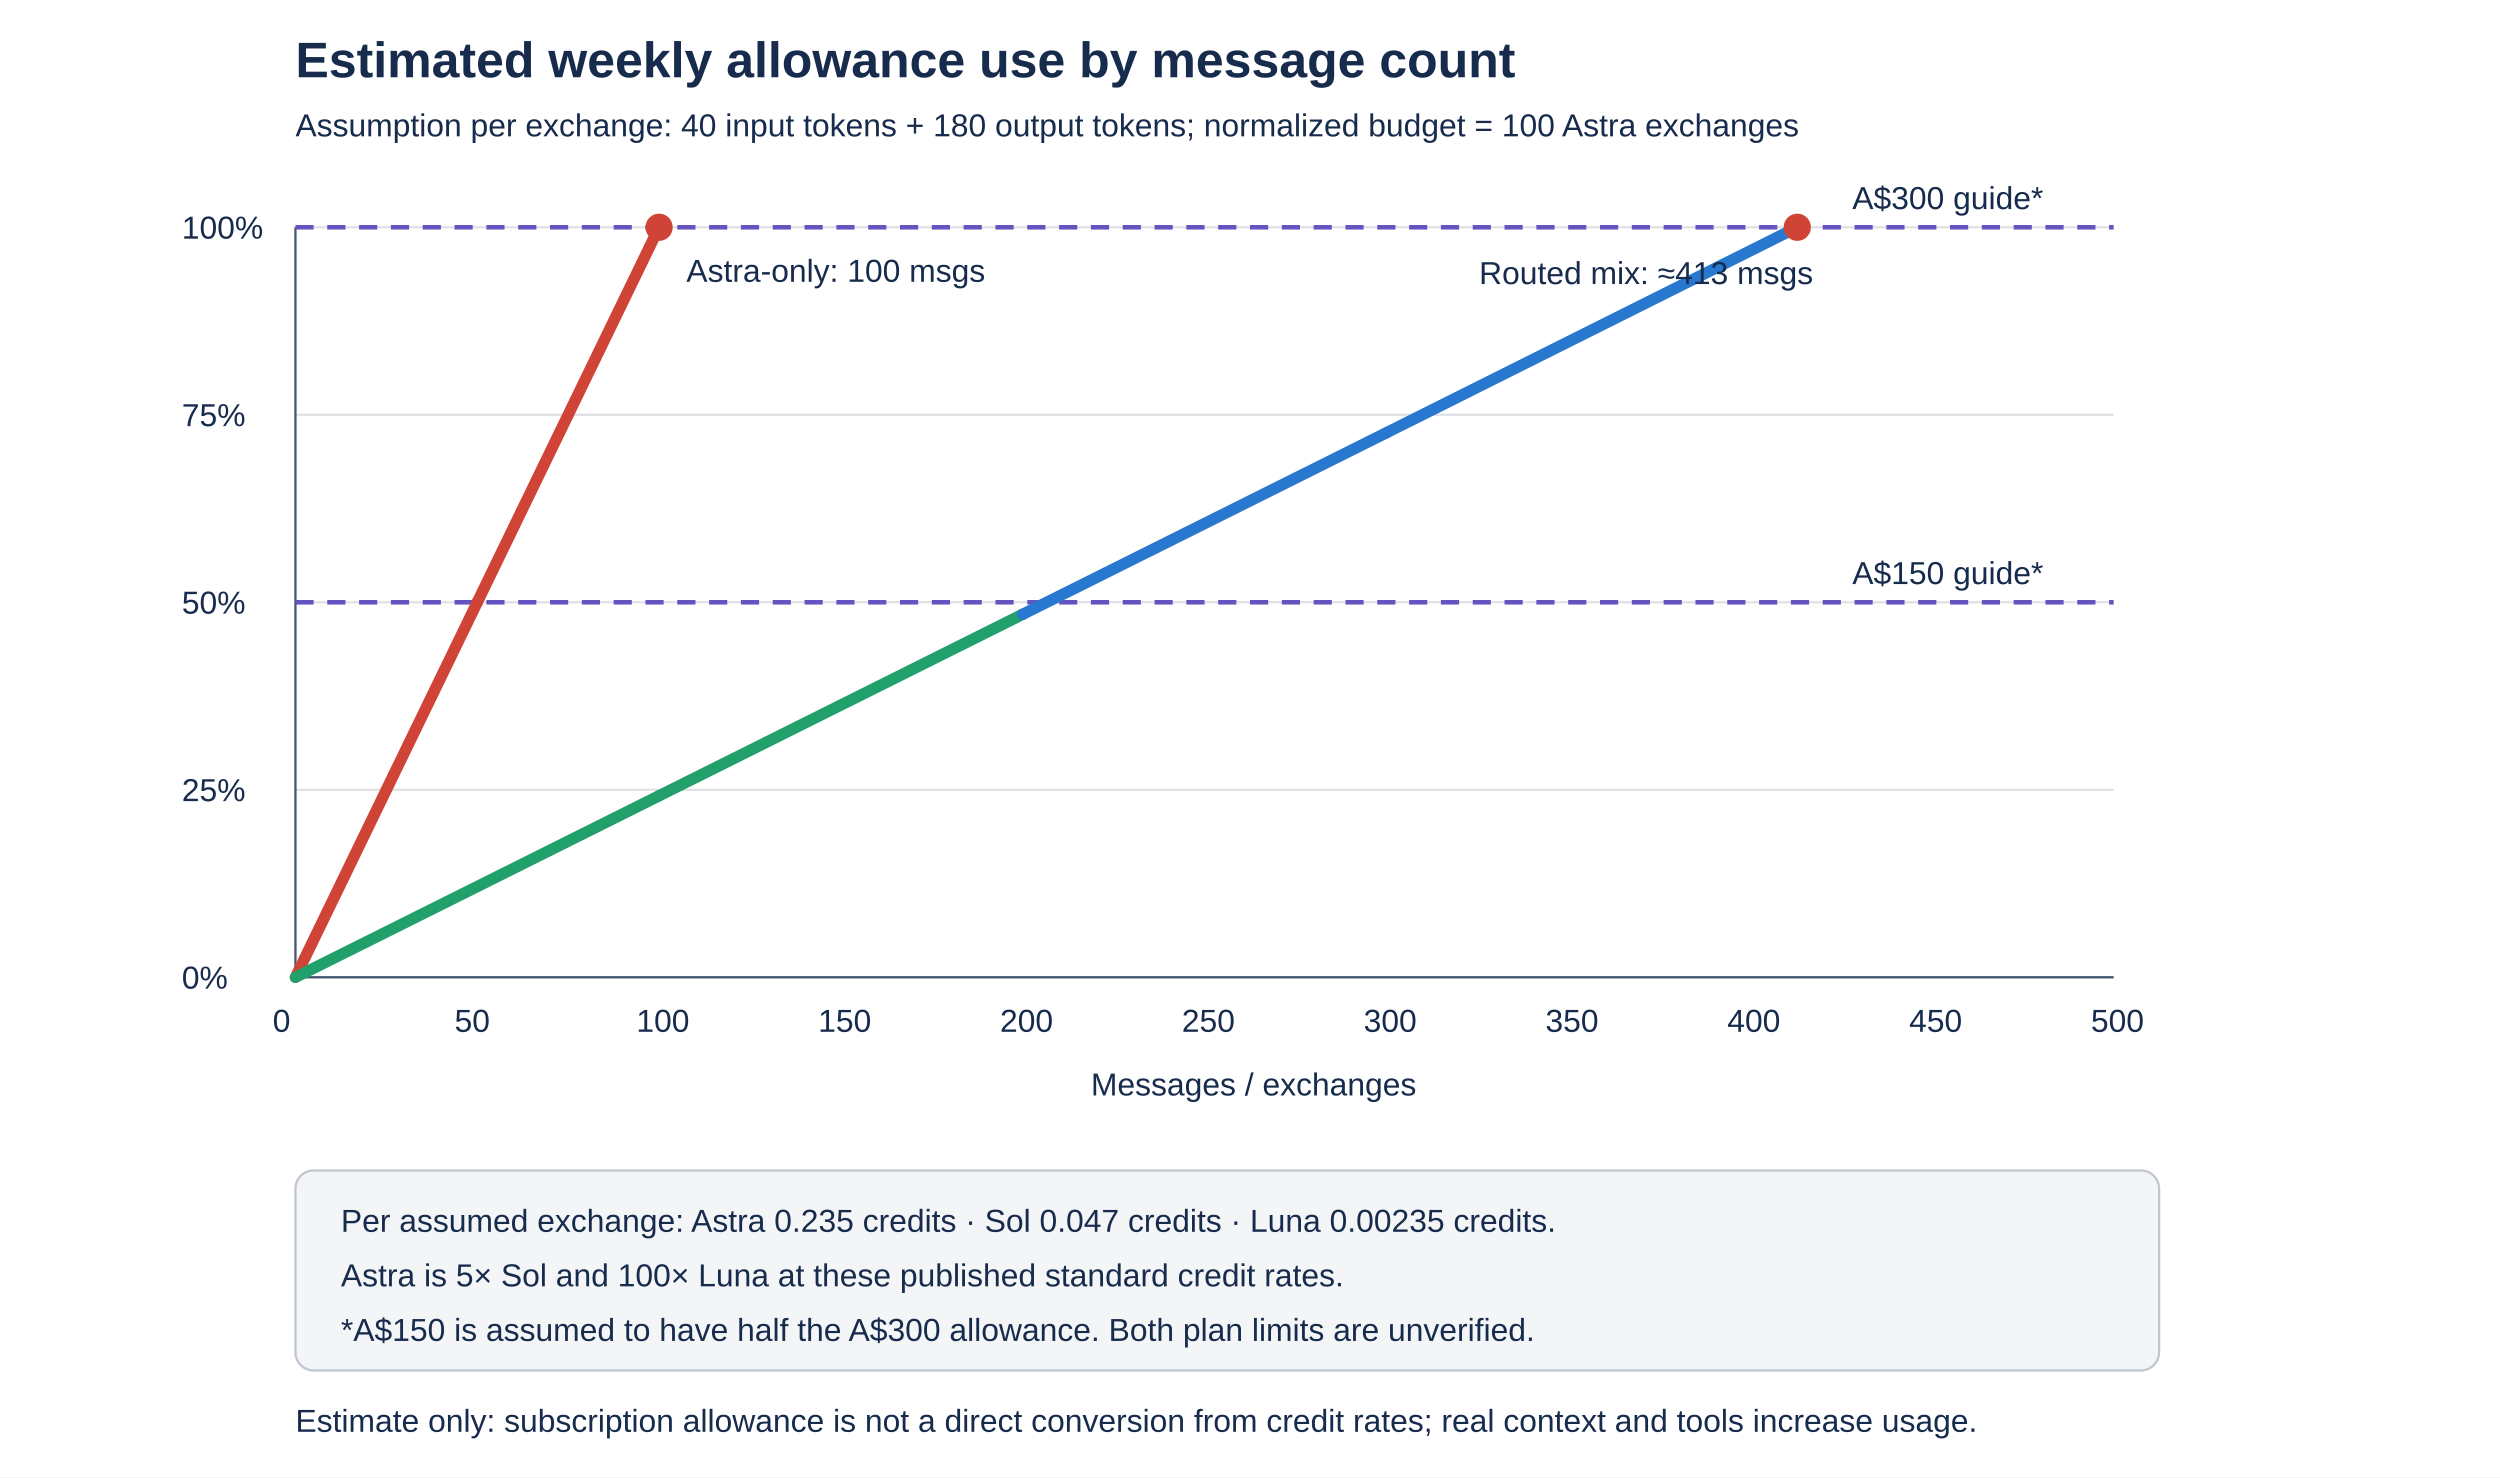
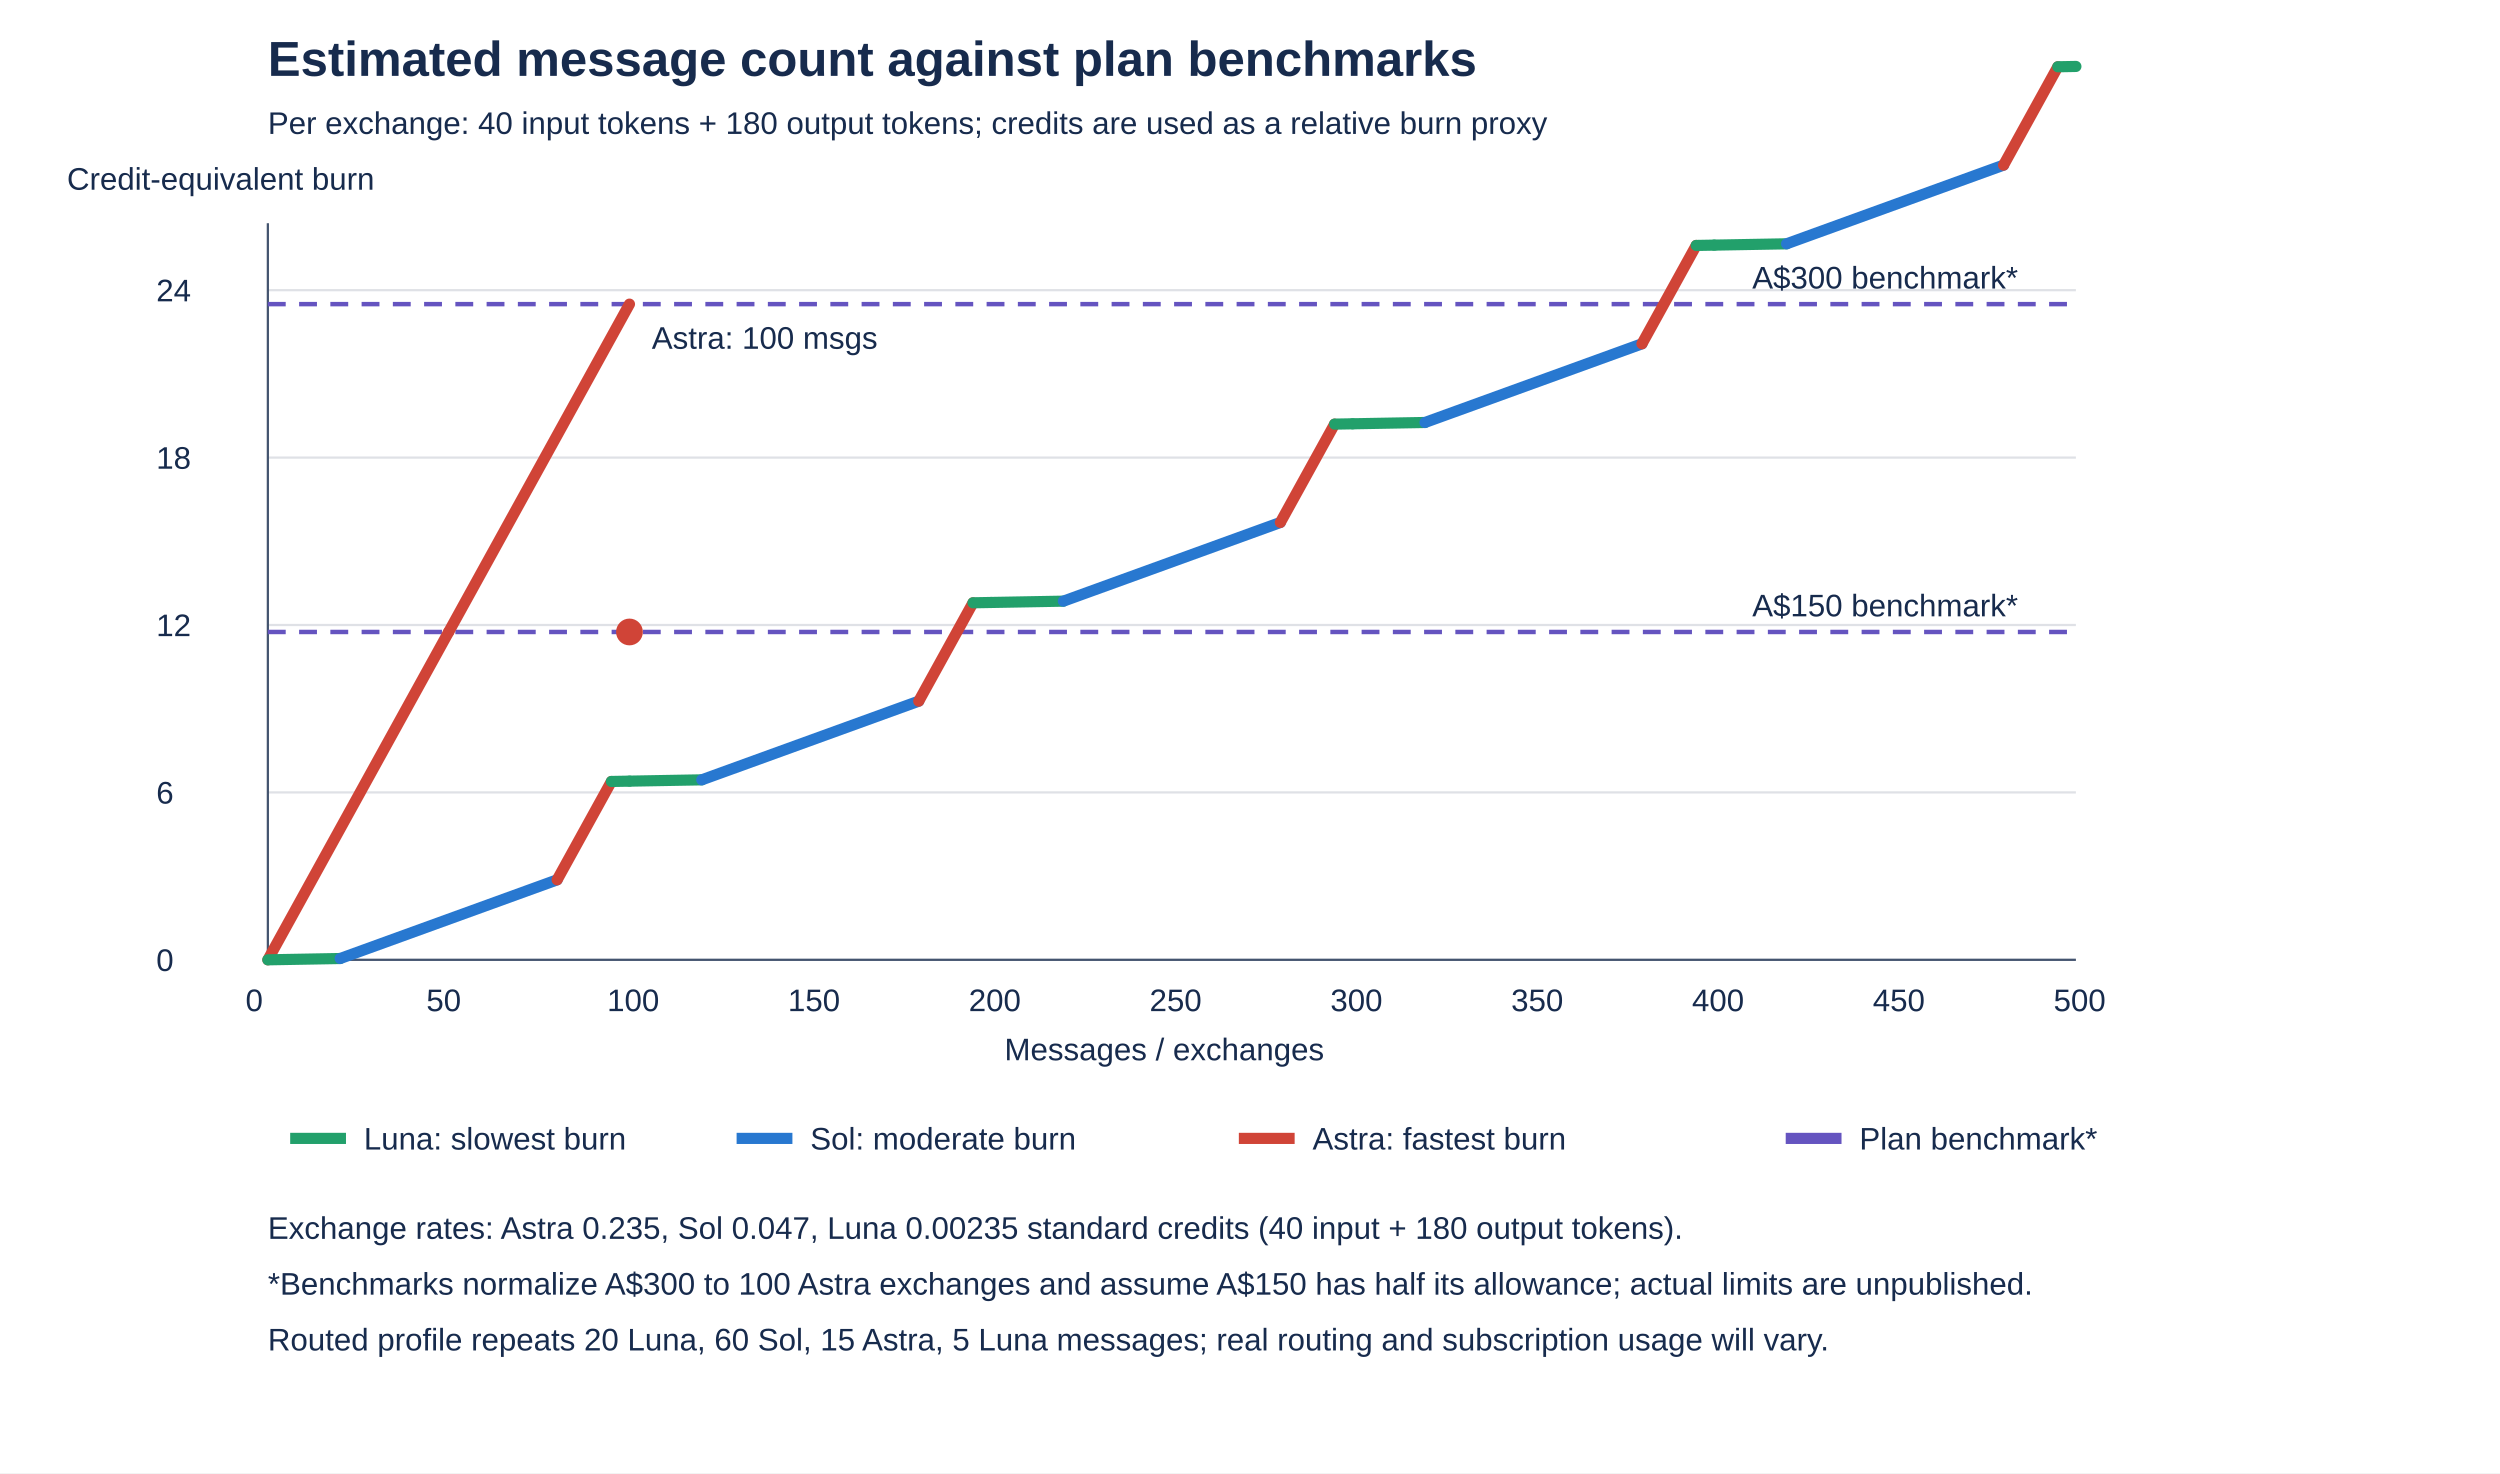
- <svg xmlns="http://www.w3.org/2000/svg" width="1100" height="650" viewBox="0 0 1100 650">
+ <svg xmlns="http://www.w3.org/2000/svg" width="1120" height="660" viewBox="0 0 1120 660">
  <rect width="100%" height="100%" fill="#fff" />
  <style>text{font-family:Arial,sans-serif;fill:#172b4d}.small{font-size:14px}.title{font-size:22px;font-weight:700}</style>
-   <text x="130" y="34" class="title">Estimated weekly allowance use by message count</text>
-   <text x="130" y="60" class="small">Assumption per exchange: 40 input tokens + 180 output tokens; normalized budget = 100 Astra exchanges</text>
-   <line x1="130" y1="430.0" x2="930" y2="430.0" stroke="#dfe1e6" />
-   <text x="80" y="435.0" class="small">0%</text>
-   <line x1="130" y1="347.5" x2="930" y2="347.5" stroke="#dfe1e6" />
-   <text x="80" y="352.5" class="small">25%</text>
-   <line x1="130" y1="265.0" x2="930" y2="265.0" stroke="#dfe1e6" />
-   <text x="80" y="270.0" class="small">50%</text>
-   <line x1="130" y1="182.5" x2="930" y2="182.5" stroke="#dfe1e6" />
-   <text x="80" y="187.5" class="small">75%</text>
-   <line x1="130" y1="100.0" x2="930" y2="100.0" stroke="#dfe1e6" />
-   <text x="80" y="105.0" class="small">100%</text>
-   <line x1="130" y1="100" x2="130" y2="430" stroke="#44546f" />
-   <line x1="130" y1="430" x2="930" y2="430" stroke="#44546f" />
-   <line x1="130" y1="265.0" x2="930" y2="265.0" stroke="#6554c0" stroke-width="2" stroke-dasharray="8 6" />
-   <text x="815" y="257.0" class="small" fill="#6554c0">A$150 guide*</text>
-   <line x1="130" y1="100.0" x2="930" y2="100.0" stroke="#6554c0" stroke-width="2" stroke-dasharray="8 6" />
-   <text x="815" y="92.0" class="small" fill="#6554c0">A$300 guide*</text>
-   <text x="120.0" y="454" class="small">0</text>
-   <text x="200.0" y="454" class="small">50</text>
-   <text x="280.0" y="454" class="small">100</text>
-   <text x="360.0" y="454" class="small">150</text>
-   <text x="440.0" y="454" class="small">200</text>
-   <text x="520.0" y="454" class="small">250</text>
-   <text x="600.0" y="454" class="small">300</text>
-   <text x="680.0" y="454" class="small">350</text>
-   <text x="760.0" y="454" class="small">400</text>
-   <text x="840.0" y="454" class="small">450</text>
-   <text x="920.0" y="454" class="small">500</text>
-   <text x="480" y="482" class="small">Messages / exchanges</text>
-   <line x1="130.0" y1="430.0" x2="210.0" y2="265.0" stroke="#d04437" stroke-width="5" stroke-linecap="round" />
-   <line x1="210.0" y1="265.0" x2="290.0" y2="100.0" stroke="#d04437" stroke-width="5" stroke-linecap="round" />
-   <circle cx="290.0" cy="100.0" r="6" fill="#d04437" />
-   <text x="302.0" y="124.0" class="small" fill="#d04437">Astra-only: 100 msgs</text>
-   <line x1="130.0" y1="430.0" x2="290.0" y2="350.14" stroke="#22a06b" stroke-width="5" stroke-linecap="round" />
-   <line x1="290.0" y1="350.14" x2="450.0" y2="270.28" stroke="#22a06b" stroke-width="5" stroke-linecap="round" />
-   <line x1="450.0" y1="270.28" x2="610.0" y2="190.42" stroke="#2878d0" stroke-width="5" stroke-linecap="round" />
-   <line x1="610.0" y1="190.42" x2="790.8" y2="100.0" stroke="#2878d0" stroke-width="5" stroke-linecap="round" />
-   <circle cx="790.8" cy="100.0" r="6" fill="#d04437" />
-   <text x="650.8" y="125.0" class="small">Routed mix: ≈413 msgs</text>
-   <rect x="130" y="515" width="820" height="88" rx="8" fill="#f4f5f7" stroke="#c1c7d0" />
-   <text x="150" y="542" class="small">Per assumed exchange: Astra 0.235 credits · Sol 0.047 credits · Luna 0.00235 credits.</text>
-   <text x="150" y="566" class="small">Astra is 5× Sol and 100× Luna at these published standard credit rates.</text>
-   <text x="150" y="590" class="small">*A$150 is assumed to have half the A$300 allowance. Both plan limits are unverified.</text>
-   <text x="130" y="630" class="small">Estimate only: subscription allowance is not a direct conversion from credit rates; real context and tools increase usage.</text>
+   <text x="120" y="34" class="title">Estimated message count against plan benchmarks</text>
+   <text x="120" y="60" class="small">Per exchange: 40 input tokens + 180 output tokens; credits are used as a relative burn proxy</text>
+   <line x1="120" y1="430.0" x2="930" y2="430.0" stroke="#dfe1e6" />
+   <text x="70" y="435.0" class="small">0</text>
+   <line x1="120" y1="355.0" x2="930" y2="355.0" stroke="#dfe1e6" />
+   <text x="70" y="360.0" class="small">6</text>
+   <line x1="120" y1="280.0" x2="930" y2="280.0" stroke="#dfe1e6" />
+   <text x="70" y="285.0" class="small">12</text>
+   <line x1="120" y1="205.0" x2="930" y2="205.0" stroke="#dfe1e6" />
+   <text x="70" y="210.0" class="small">18</text>
+   <line x1="120" y1="130.0" x2="930" y2="130.0" stroke="#dfe1e6" />
+   <text x="70" y="135.0" class="small">24</text>
+   <line x1="120" y1="100" x2="120" y2="430" stroke="#44546f" />
+   <line x1="120" y1="430" x2="930" y2="430" stroke="#44546f" />
+   <text x="30" y="85" class="small">Credit-equivalent burn</text>
+   <text x="450" y="475" class="small">Messages / exchanges</text>
+   <text x="110.0" y="453" class="small">0</text>
+   <text x="191.0" y="453" class="small">50</text>
+   <text x="272.0" y="453" class="small">100</text>
+   <text x="353.0" y="453" class="small">150</text>
+   <text x="434.0" y="453" class="small">200</text>
+   <text x="515.0" y="453" class="small">250</text>
+   <text x="596.0" y="453" class="small">300</text>
+   <text x="677.0" y="453" class="small">350</text>
+   <text x="758.0" y="453" class="small">400</text>
+   <text x="839.0" y="453" class="small">450</text>
+   <text x="920.0" y="453" class="small">500</text>
+   <line x1="120" y1="136.25" x2="930" y2="136.25" stroke="#6554c0" stroke-width="2" stroke-dasharray="8 6" />
+   <text x="785" y="129.25" class="small" fill="#6554c0">A$300 benchmark*</text>
+   <line x1="120" y1="283.125" x2="930" y2="283.125" stroke="#6554c0" stroke-width="2" stroke-dasharray="8 6" />
+   <text x="785" y="276.125" class="small" fill="#6554c0">A$150 benchmark*</text>
+   <line x1="120.0" y1="430.0" x2="201.0" y2="283.125" stroke="#d04437" stroke-width="5" stroke-linecap="round" />
+   <line x1="201.0" y1="283.125" x2="282.0" y2="136.25" stroke="#d04437" stroke-width="5" stroke-linecap="round" />
+   <circle cx="282.0" cy="283.125" r="6" fill="#d04437" />
+   <text x="292.0" y="156.25" class="small">Astra: 100 msgs</text>
+   <line x1="120.0" y1="430.0" x2="152.4" y2="429.413" stroke="#22a06b" stroke-width="5" stroke-linecap="round" />
+   <line x1="152.4" y1="429.413" x2="249.6" y2="394.162" stroke="#2878d0" stroke-width="5" stroke-linecap="round" />
+   <line x1="249.6" y1="394.162" x2="273.9" y2="350.1" stroke="#d04437" stroke-width="5" stroke-linecap="round" />
+   <line x1="273.9" y1="350.1" x2="282.0" y2="349.953" stroke="#22a06b" stroke-width="5" stroke-linecap="round" />
+   <line x1="282.0" y1="349.953" x2="314.4" y2="349.366" stroke="#22a06b" stroke-width="5" stroke-linecap="round" />
+   <line x1="314.4" y1="349.366" x2="411.6" y2="314.116" stroke="#2878d0" stroke-width="5" stroke-linecap="round" />
+   <line x1="411.6" y1="314.116" x2="435.9" y2="270.053" stroke="#d04437" stroke-width="5" stroke-linecap="round" />
+   <line x1="435.9" y1="270.053" x2="444.0" y2="269.906" stroke="#22a06b" stroke-width="5" stroke-linecap="round" />
+   <line x1="444.0" y1="269.906" x2="476.4" y2="269.319" stroke="#22a06b" stroke-width="5" stroke-linecap="round" />
+   <line x1="476.4" y1="269.319" x2="573.6" y2="234.069" stroke="#2878d0" stroke-width="5" stroke-linecap="round" />
+   <line x1="573.6" y1="234.069" x2="597.9" y2="190.006" stroke="#d04437" stroke-width="5" stroke-linecap="round" />
+   <line x1="597.9" y1="190.006" x2="606.0" y2="189.859" stroke="#22a06b" stroke-width="5" stroke-linecap="round" />
+   <line x1="606.0" y1="189.859" x2="638.4" y2="189.272" stroke="#22a06b" stroke-width="5" stroke-linecap="round" />
+   <line x1="638.4" y1="189.272" x2="735.6" y2="154.022" stroke="#2878d0" stroke-width="5" stroke-linecap="round" />
+   <line x1="735.6" y1="154.022" x2="759.9" y2="109.959" stroke="#d04437" stroke-width="5" stroke-linecap="round" />
+   <line x1="759.9" y1="109.959" x2="768.0" y2="109.812" stroke="#22a06b" stroke-width="5" stroke-linecap="round" />
+   <line x1="768.0" y1="109.812" x2="800.4" y2="109.225" stroke="#22a06b" stroke-width="5" stroke-linecap="round" />
+   <line x1="800.4" y1="109.225" x2="897.6" y2="73.975" stroke="#2878d0" stroke-width="5" stroke-linecap="round" />
+   <line x1="897.6" y1="73.975" x2="921.9" y2="29.912" stroke="#d04437" stroke-width="5" stroke-linecap="round" />
+   <line x1="921.9" y1="29.912" x2="930.0" y2="29.766" stroke="#22a06b" stroke-width="5" stroke-linecap="round" />
+   <line x1="130" y1="510" x2="155" y2="510" stroke="#22a06b" stroke-width="5" />
+   <text x="163" y="515" class="small">Luna: slowest burn</text>
+   <line x1="330" y1="510" x2="355" y2="510" stroke="#2878d0" stroke-width="5" />
+   <text x="363" y="515" class="small">Sol: moderate burn</text>
+   <line x1="555" y1="510" x2="580" y2="510" stroke="#d04437" stroke-width="5" />
+   <text x="588" y="515" class="small">Astra: fastest burn</text>
+   <line x1="800" y1="510" x2="825" y2="510" stroke="#6554c0" stroke-width="5" />
+   <text x="833" y="515" class="small">Plan benchmark*</text>
+   <text x="120" y="555" class="small">Exchange rates: Astra 0.235, Sol 0.047, Luna 0.00235 standard credits (40 input + 180 output tokens).</text>
+   <text x="120" y="580" class="small">*Benchmarks normalize A$300 to 100 Astra exchanges and assume A$150 has half its allowance; actual limits are unpublished.</text>
+   <text x="120" y="605" class="small">Routed profile repeats 20 Luna, 60 Sol, 15 Astra, 5 Luna messages; real routing and subscription usage will vary.</text>
</svg>
